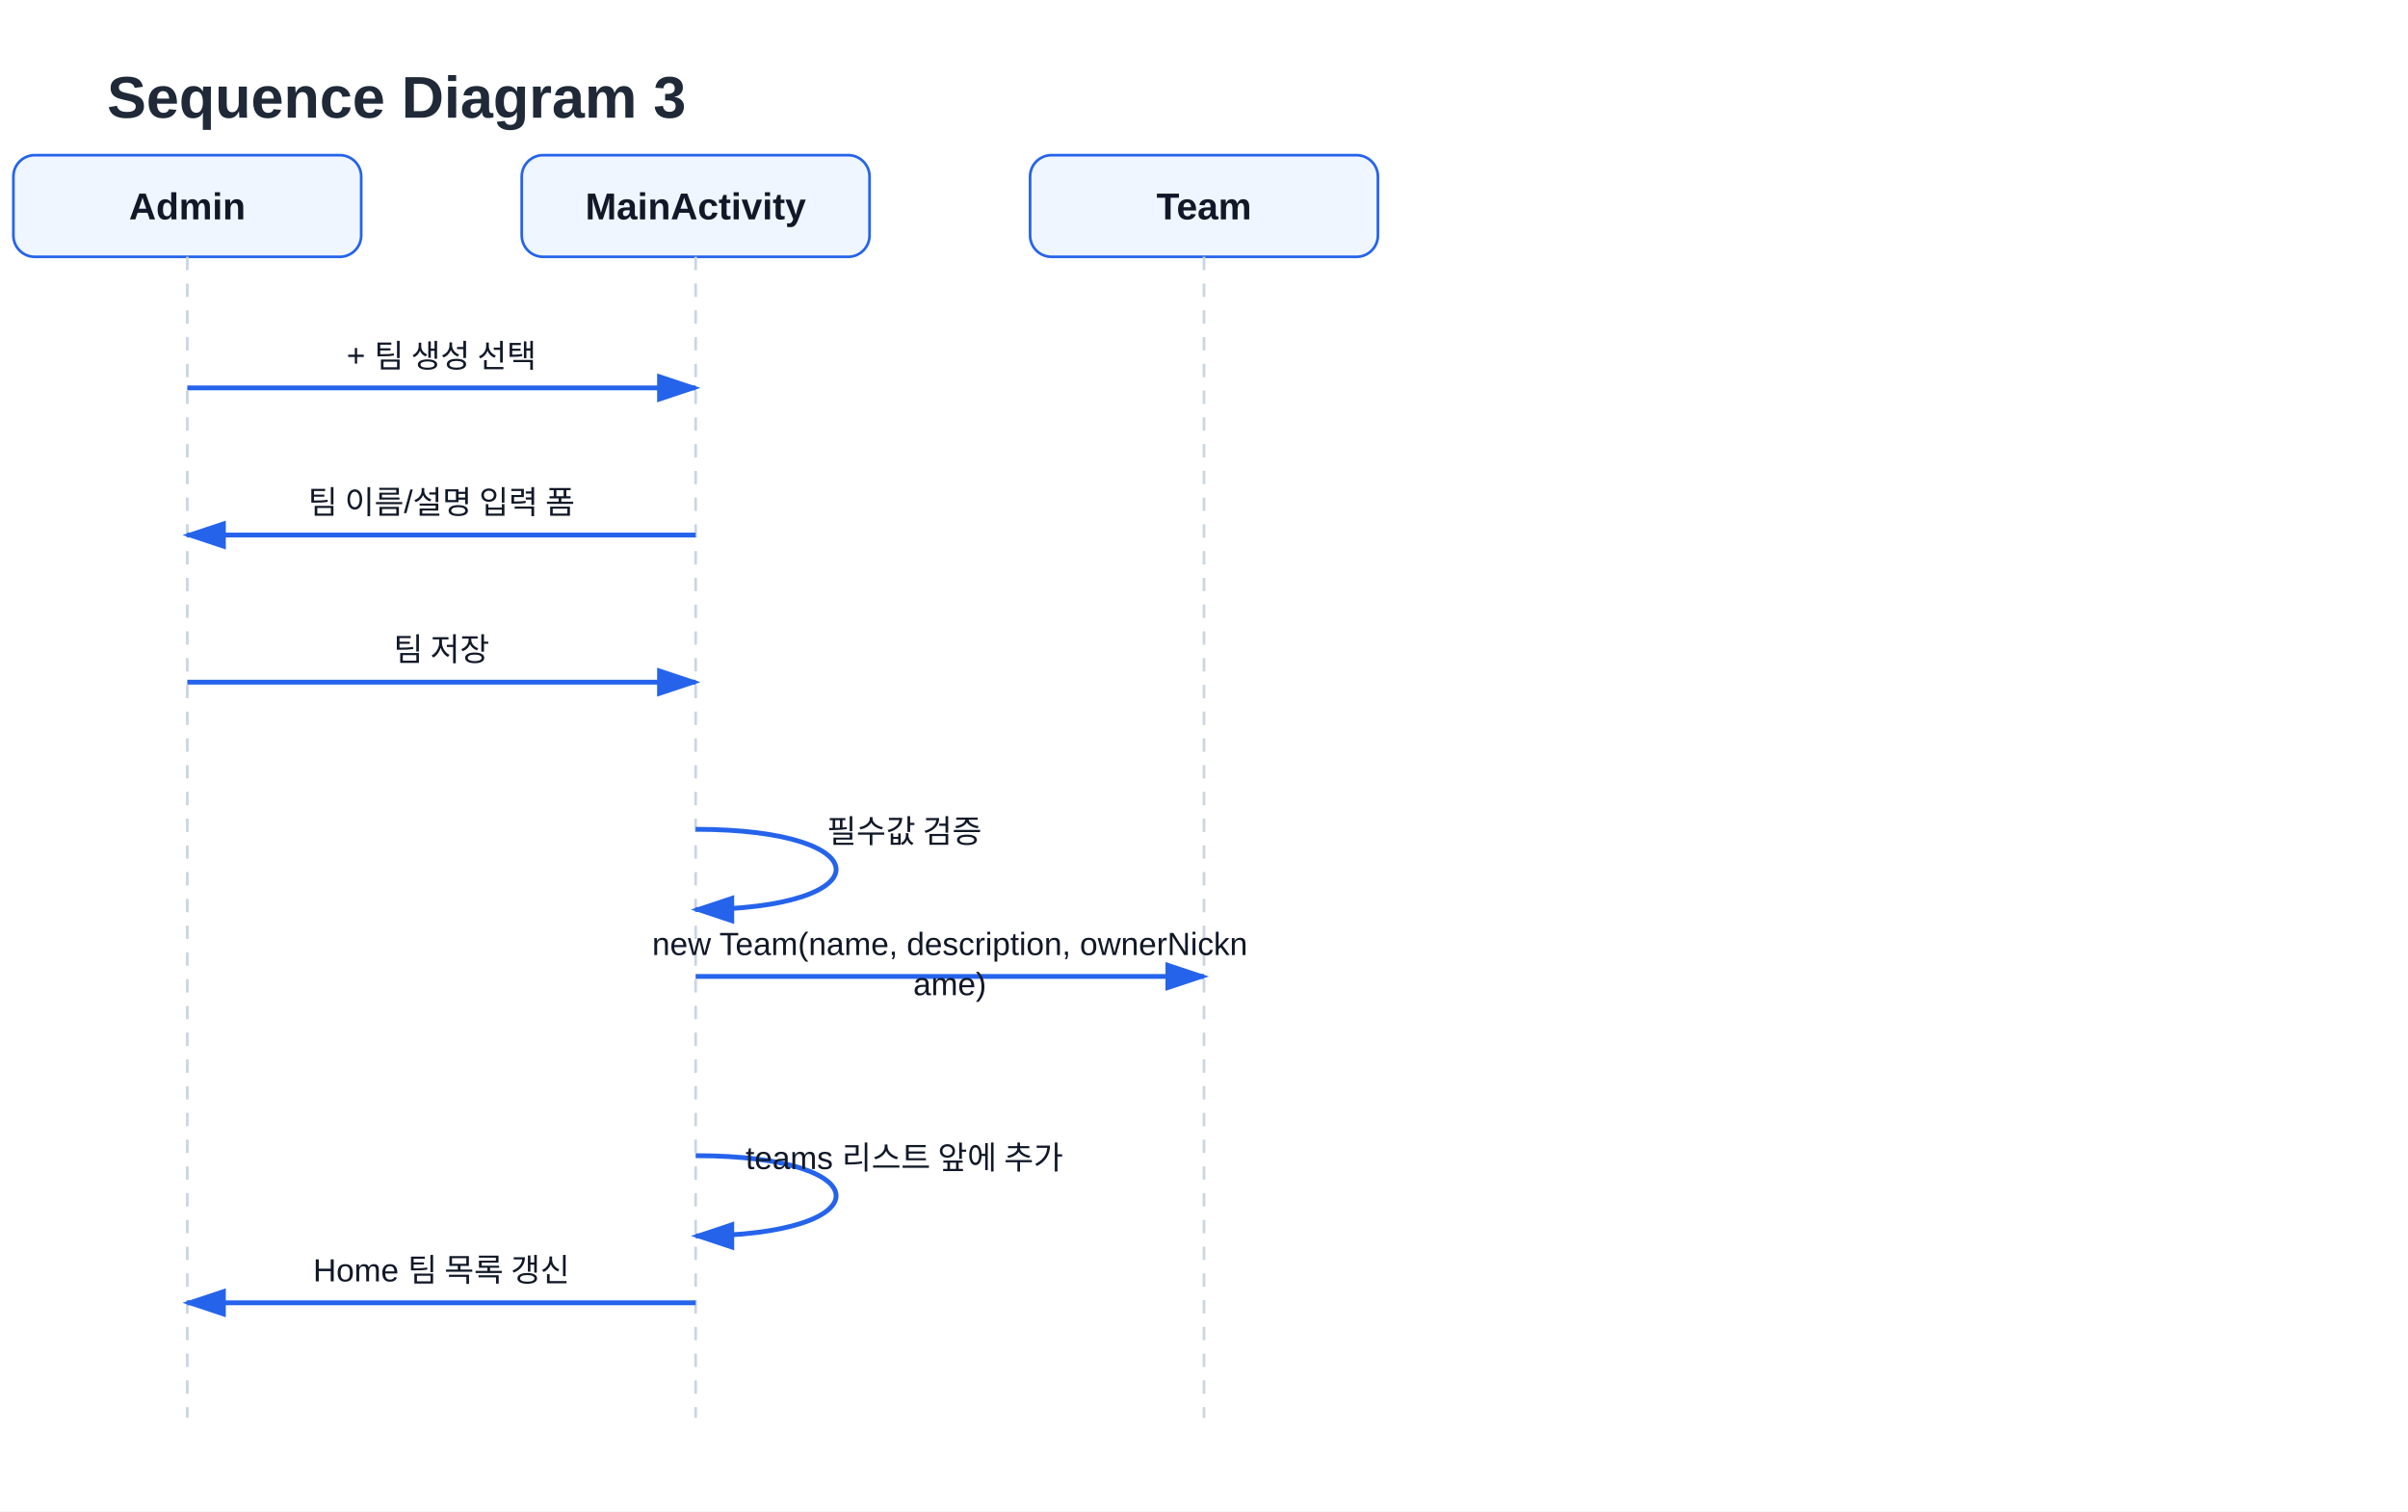
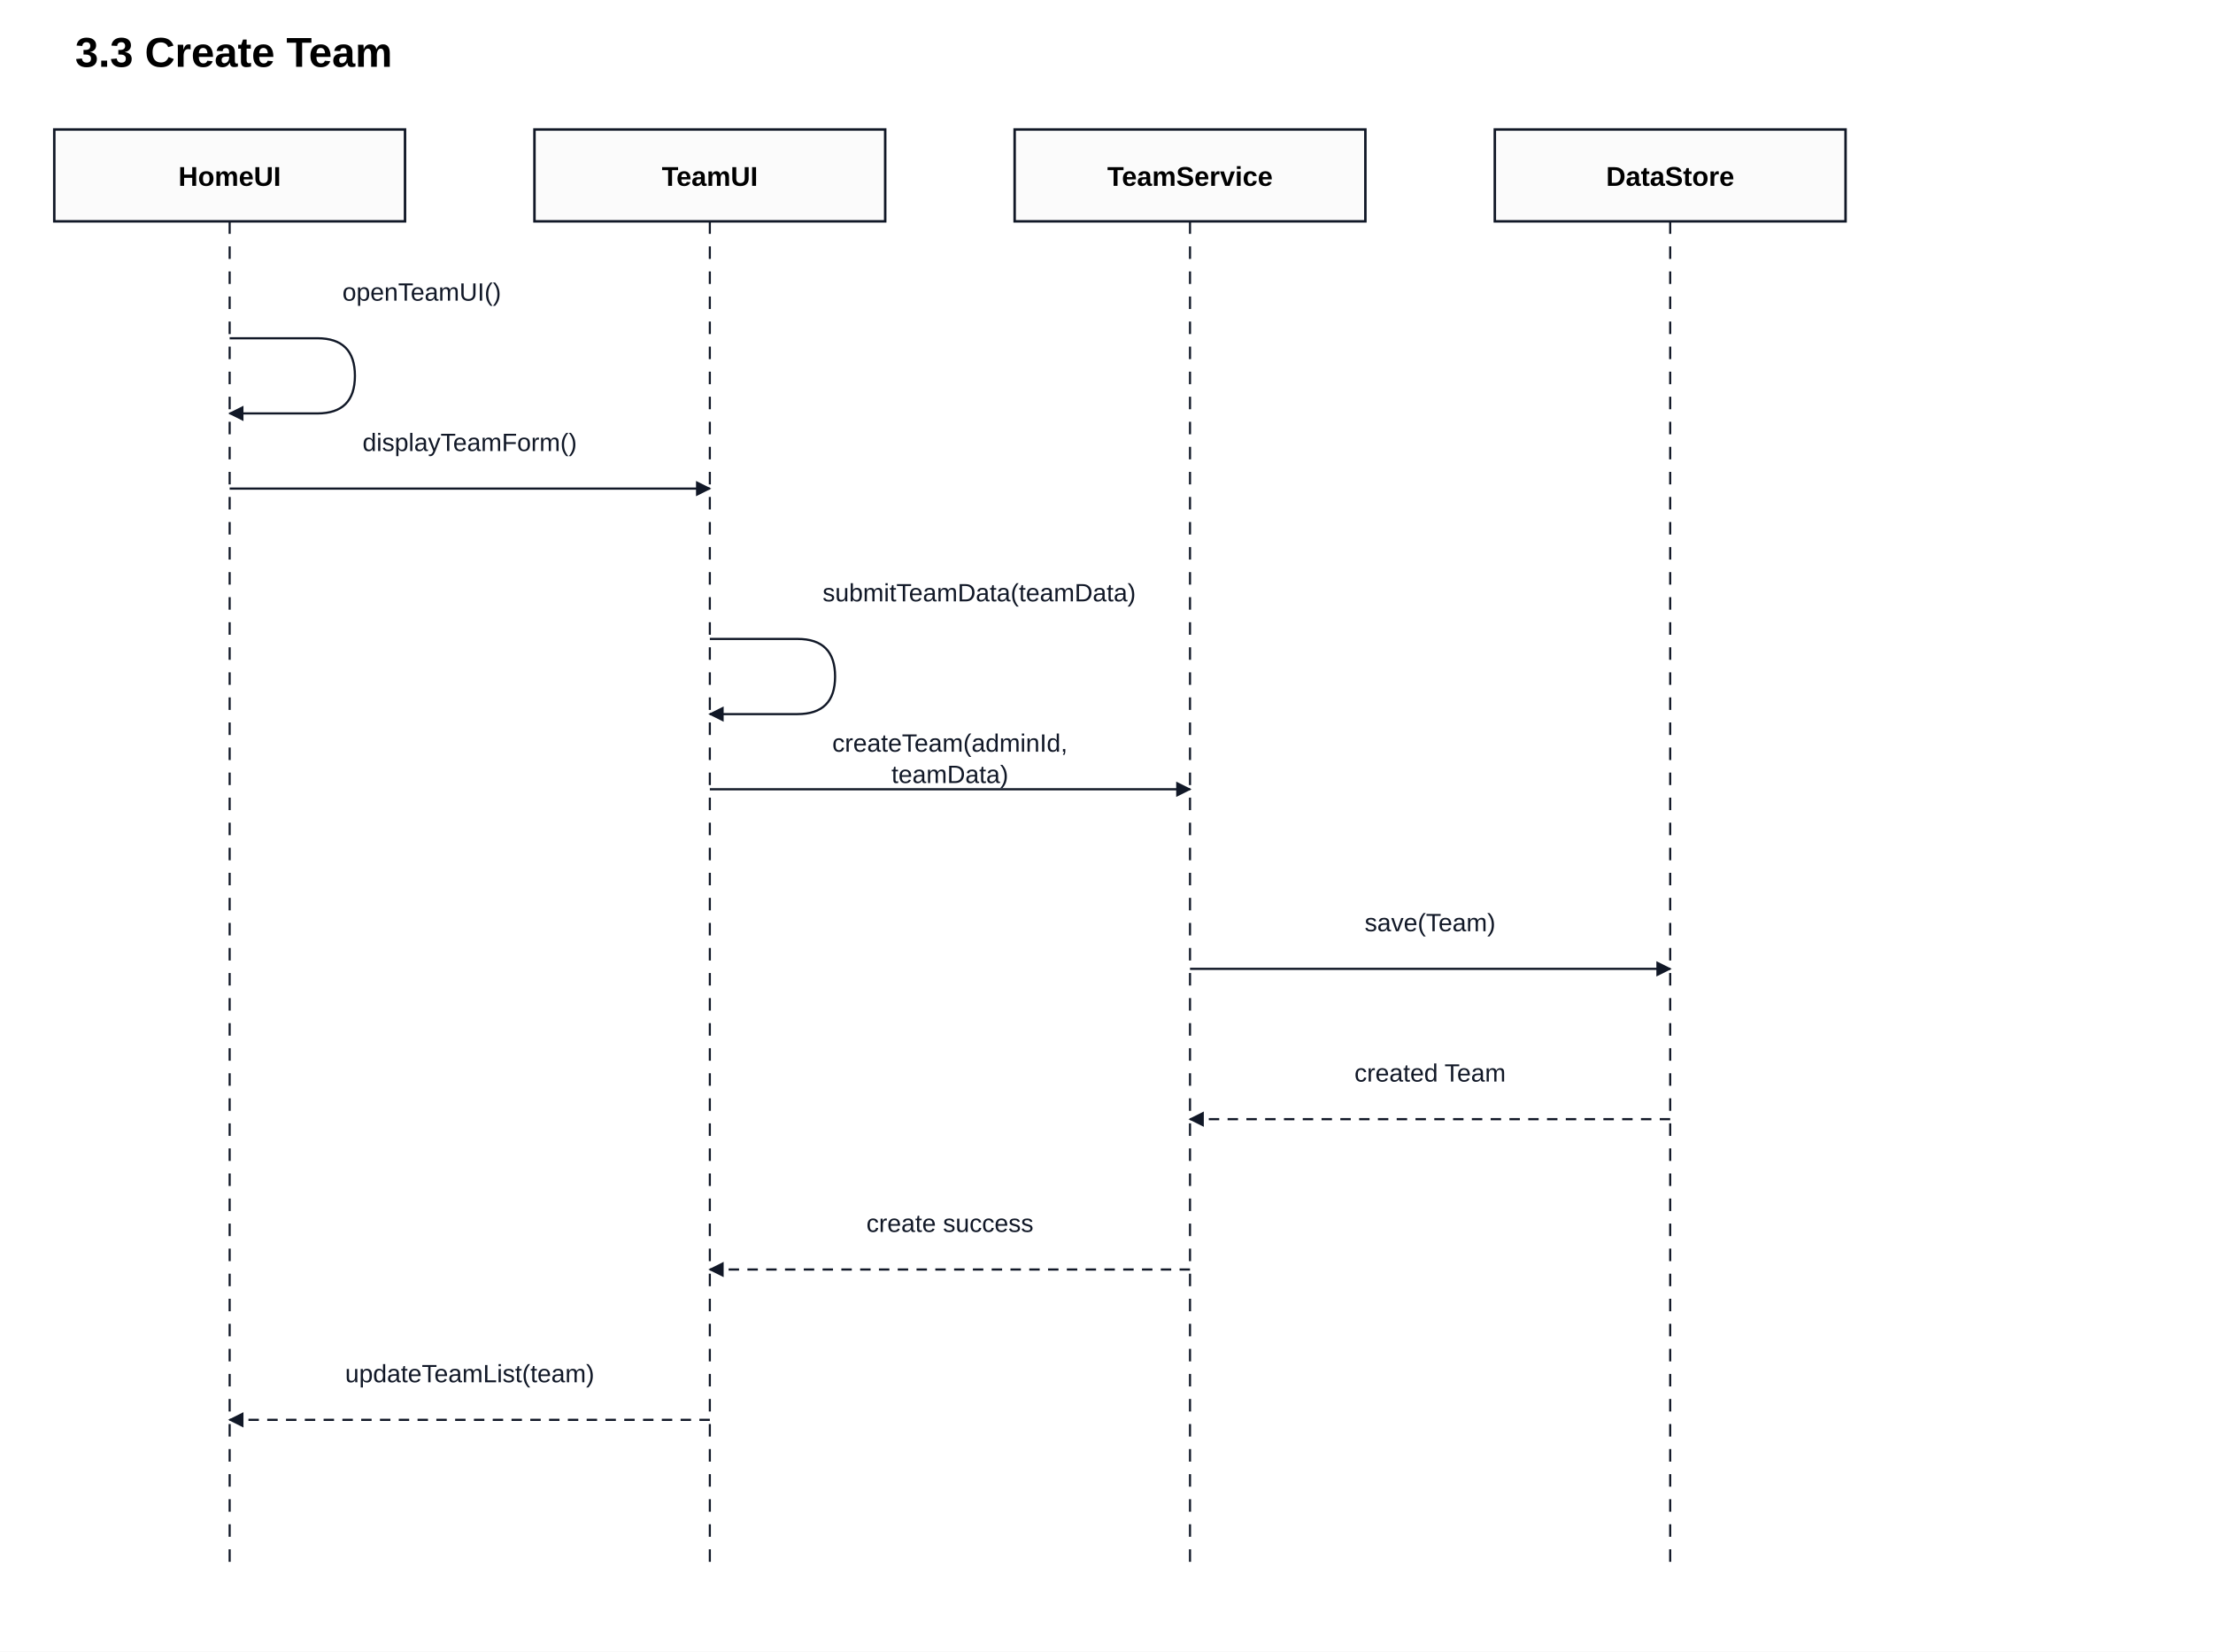
- <svg xmlns="http://www.w3.org/2000/svg" width="900" height="565" viewBox="0 0 900 565">
-   <style>text{font-family:Arial,'Malgun Gothic',sans-serif}.title{font-size:22px;font-weight:700;fill:#1f2937}.boxTitle{font-size:14px;font-weight:700;fill:#111827}.small{font-size:12px;fill:#374151}.msg{font-size:12px;fill:#111827}.muted{font-size:11px;fill:#6b7280}</style>
-   <rect width="100%" height="100%" fill="#ffffff" />
+ <svg xmlns="http://www.w3.org/2000/svg" width="1060" height="791" viewBox="0 0 1060 791">
  <defs>
-     <marker id="arrow" markerWidth="10" markerHeight="10" refX="8" refY="3" orient="auto">
-       <path d="M0,0 L0,6 L9,3 z" fill="#2563eb" />
+     <marker id="arrow" viewBox="0 0 10 10" refX="9" refY="5" markerWidth="7" markerHeight="7" orient="auto">
+       <path d="M0 0 L10 5 L0 10 z" fill="#111827" />
+     </marker>
+     <marker id="hollowArrow" viewBox="0 0 10 10" refX="9" refY="5" markerWidth="7" markerHeight="7" orient="auto">
+       <path d="M0 0 L10 5 L0 10 z" fill="#fbfbfb" stroke="#111827" />
+     </marker>
+     <marker id="diamond" viewBox="0 0 16 10" refX="1" refY="5" markerWidth="11" markerHeight="9" orient="auto">
+       <path d="M1 5 L8 1 L15 5 L8 9 z" fill="#111827" stroke="#111827" />
    </marker>
  </defs>
-   <text x="40" y="44" class="title">Sequence Diagram 3</text>
-   <rect x="5" y="58" width="130" height="38" rx="8" fill="#eff6ff" stroke="#2563eb" />
-   <text x="70" y="82" text-anchor="middle" class="boxTitle">Admin</text>
-   <line x1="70" y1="96" x2="70" y2="530" stroke="#cbd5e1" stroke-dasharray="5,5" />
-   <rect x="195" y="58" width="130" height="38" rx="8" fill="#eff6ff" stroke="#2563eb" />
-   <text x="260" y="82" text-anchor="middle" class="boxTitle">MainActivity</text>
-   <line x1="260" y1="96" x2="260" y2="530" stroke="#cbd5e1" stroke-dasharray="5,5" />
-   <rect x="385" y="58" width="130" height="38" rx="8" fill="#eff6ff" stroke="#2563eb" />
-   <text x="450" y="82" text-anchor="middle" class="boxTitle">Team</text>
-   <line x1="450" y1="96" x2="450" y2="530" stroke="#cbd5e1" stroke-dasharray="5,5" />
-   <line x1="70" y1="145" x2="260" y2="145" stroke="#2563eb" stroke-width="1.8" marker-end="url(#arrow)" />
-   <text x="165.0" y="137" text-anchor="middle" class="msg">+ 팀 생성 선택</text>
-   <line x1="260" y1="200" x2="70" y2="200" stroke="#2563eb" stroke-width="1.8" marker-end="url(#arrow)" />
-   <text x="165.0" y="192" text-anchor="middle" class="msg">팀 이름/설명 입력 폼</text>
-   <line x1="70" y1="255" x2="260" y2="255" stroke="#2563eb" stroke-width="1.8" marker-end="url(#arrow)" />
-   <text x="165.0" y="247" text-anchor="middle" class="msg">팀 저장</text>
-   <path d="M260 310 C330 310 330 340 260 340" fill="none" stroke="#2563eb" stroke-width="1.8" marker-end="url(#arrow)" />
-   <text x="338" y="315" text-anchor="middle" class="msg">필수값 검증</text>
-   <line x1="260" y1="365" x2="450" y2="365" stroke="#2563eb" stroke-width="1.8" marker-end="url(#arrow)" />
-   <text x="355.0" y="357" text-anchor="middle" class="msg">new Team(name, description, ownerNickn</text>
-   <text x="355.0" y="372" text-anchor="middle" class="msg">ame)</text>
-   <path d="M260 432 C330 432 330 462 260 462" fill="none" stroke="#2563eb" stroke-width="1.8" marker-end="url(#arrow)" />
-   <text x="338" y="437" text-anchor="middle" class="msg">teams 리스트 앞에 추가</text>
-   <line x1="260" y1="487" x2="70" y2="487" stroke="#2563eb" stroke-width="1.8" marker-end="url(#arrow)" />
-   <text x="165.0" y="479" text-anchor="middle" class="msg">Home 팀 목록 갱신</text>
+   <rect width="100%" height="100%" fill="#ffffff" />
+   <text x="36" y="32" font-family="Arial, sans-serif" font-size="20" font-weight="700">3.3 Create Team</text>
+   <rect x="26" y="62" width="168" height="44" fill="#fbfbfb" stroke="#111827" stroke-width="1.2" />
+   <text x="110" y="89" text-anchor="middle" font-family="Arial, sans-serif" font-size="13" font-weight="700">HomeUI</text>
+   <line x1="110" y1="106" x2="110" y2="751" stroke="#111827" stroke-width="1" stroke-dasharray="6 6" />
+   <rect x="256" y="62" width="168" height="44" fill="#fbfbfb" stroke="#111827" stroke-width="1.2" />
+   <text x="340" y="89" text-anchor="middle" font-family="Arial, sans-serif" font-size="13" font-weight="700">TeamUI</text>
+   <line x1="340" y1="106" x2="340" y2="751" stroke="#111827" stroke-width="1" stroke-dasharray="6 6" />
+   <rect x="486" y="62" width="168" height="44" fill="#fbfbfb" stroke="#111827" stroke-width="1.2" />
+   <text x="570" y="89" text-anchor="middle" font-family="Arial, sans-serif" font-size="13" font-weight="700">TeamService</text>
+   <line x1="570" y1="106" x2="570" y2="751" stroke="#111827" stroke-width="1" stroke-dasharray="6 6" />
+   <rect x="716" y="62" width="168" height="44" fill="#fbfbfb" stroke="#111827" stroke-width="1.2" />
+   <text x="800" y="89" text-anchor="middle" font-family="Arial, sans-serif" font-size="13" font-weight="700">DataStore</text>
+   <line x1="800" y1="106" x2="800" y2="751" stroke="#111827" stroke-width="1" stroke-dasharray="6 6" />
+   <path d="M110 162 h42 q18 0 18 18 q0 18 -18 18 h-42" fill="none" stroke="#111827" stroke-width="1.05" marker-end="url(#arrow)" />
+   <text x="164" y="144" text-anchor="start" font-family="Arial, sans-serif" font-size="12" font-weight="400" fill="#111827">openTeamUI()</text>
+   <line x1="110" y1="234" x2="340" y2="234" stroke="#111827" stroke-width="1.05" marker-end="url(#arrow)" />
+   <text x="225" y="216" text-anchor="middle" font-family="Arial, sans-serif" font-size="12" font-weight="400" fill="#111827">displayTeamForm()</text>
+   <path d="M340 306 h42 q18 0 18 18 q0 18 -18 18 h-42" fill="none" stroke="#111827" stroke-width="1.05" marker-end="url(#arrow)" />
+   <text x="394" y="288" text-anchor="start" font-family="Arial, sans-serif" font-size="12" font-weight="400" fill="#111827">submitTeamData(teamData)</text>
+   <line x1="340" y1="378" x2="570" y2="378" stroke="#111827" stroke-width="1.05" marker-end="url(#arrow)" />
+   <text x="455" y="360" text-anchor="middle" font-family="Arial, sans-serif" font-size="12" font-weight="400" fill="#111827">createTeam(adminId,</text>
+   <text x="455" y="375" text-anchor="middle" font-family="Arial, sans-serif" font-size="12" font-weight="400" fill="#111827">teamData)</text>
+   <line x1="570" y1="464" x2="800" y2="464" stroke="#111827" stroke-width="1.05" marker-end="url(#arrow)" />
+   <text x="685" y="446" text-anchor="middle" font-family="Arial, sans-serif" font-size="12" font-weight="400" fill="#111827">save(Team)</text>
+   <line x1="800" y1="536" x2="570" y2="536" stroke="#111827" stroke-width="1.05" marker-end="url(#arrow)" stroke-dasharray="5 4" />
+   <text x="685" y="518" text-anchor="middle" font-family="Arial, sans-serif" font-size="12" font-weight="400" fill="#111827">created Team</text>
+   <line x1="570" y1="608" x2="340" y2="608" stroke="#111827" stroke-width="1.05" marker-end="url(#arrow)" stroke-dasharray="5 4" />
+   <text x="455" y="590" text-anchor="middle" font-family="Arial, sans-serif" font-size="12" font-weight="400" fill="#111827">create success</text>
+   <line x1="340" y1="680" x2="110" y2="680" stroke="#111827" stroke-width="1.05" marker-end="url(#arrow)" stroke-dasharray="5 4" />
+   <text x="225" y="662" text-anchor="middle" font-family="Arial, sans-serif" font-size="12" font-weight="400" fill="#111827">updateTeamList(team)</text>
</svg>
